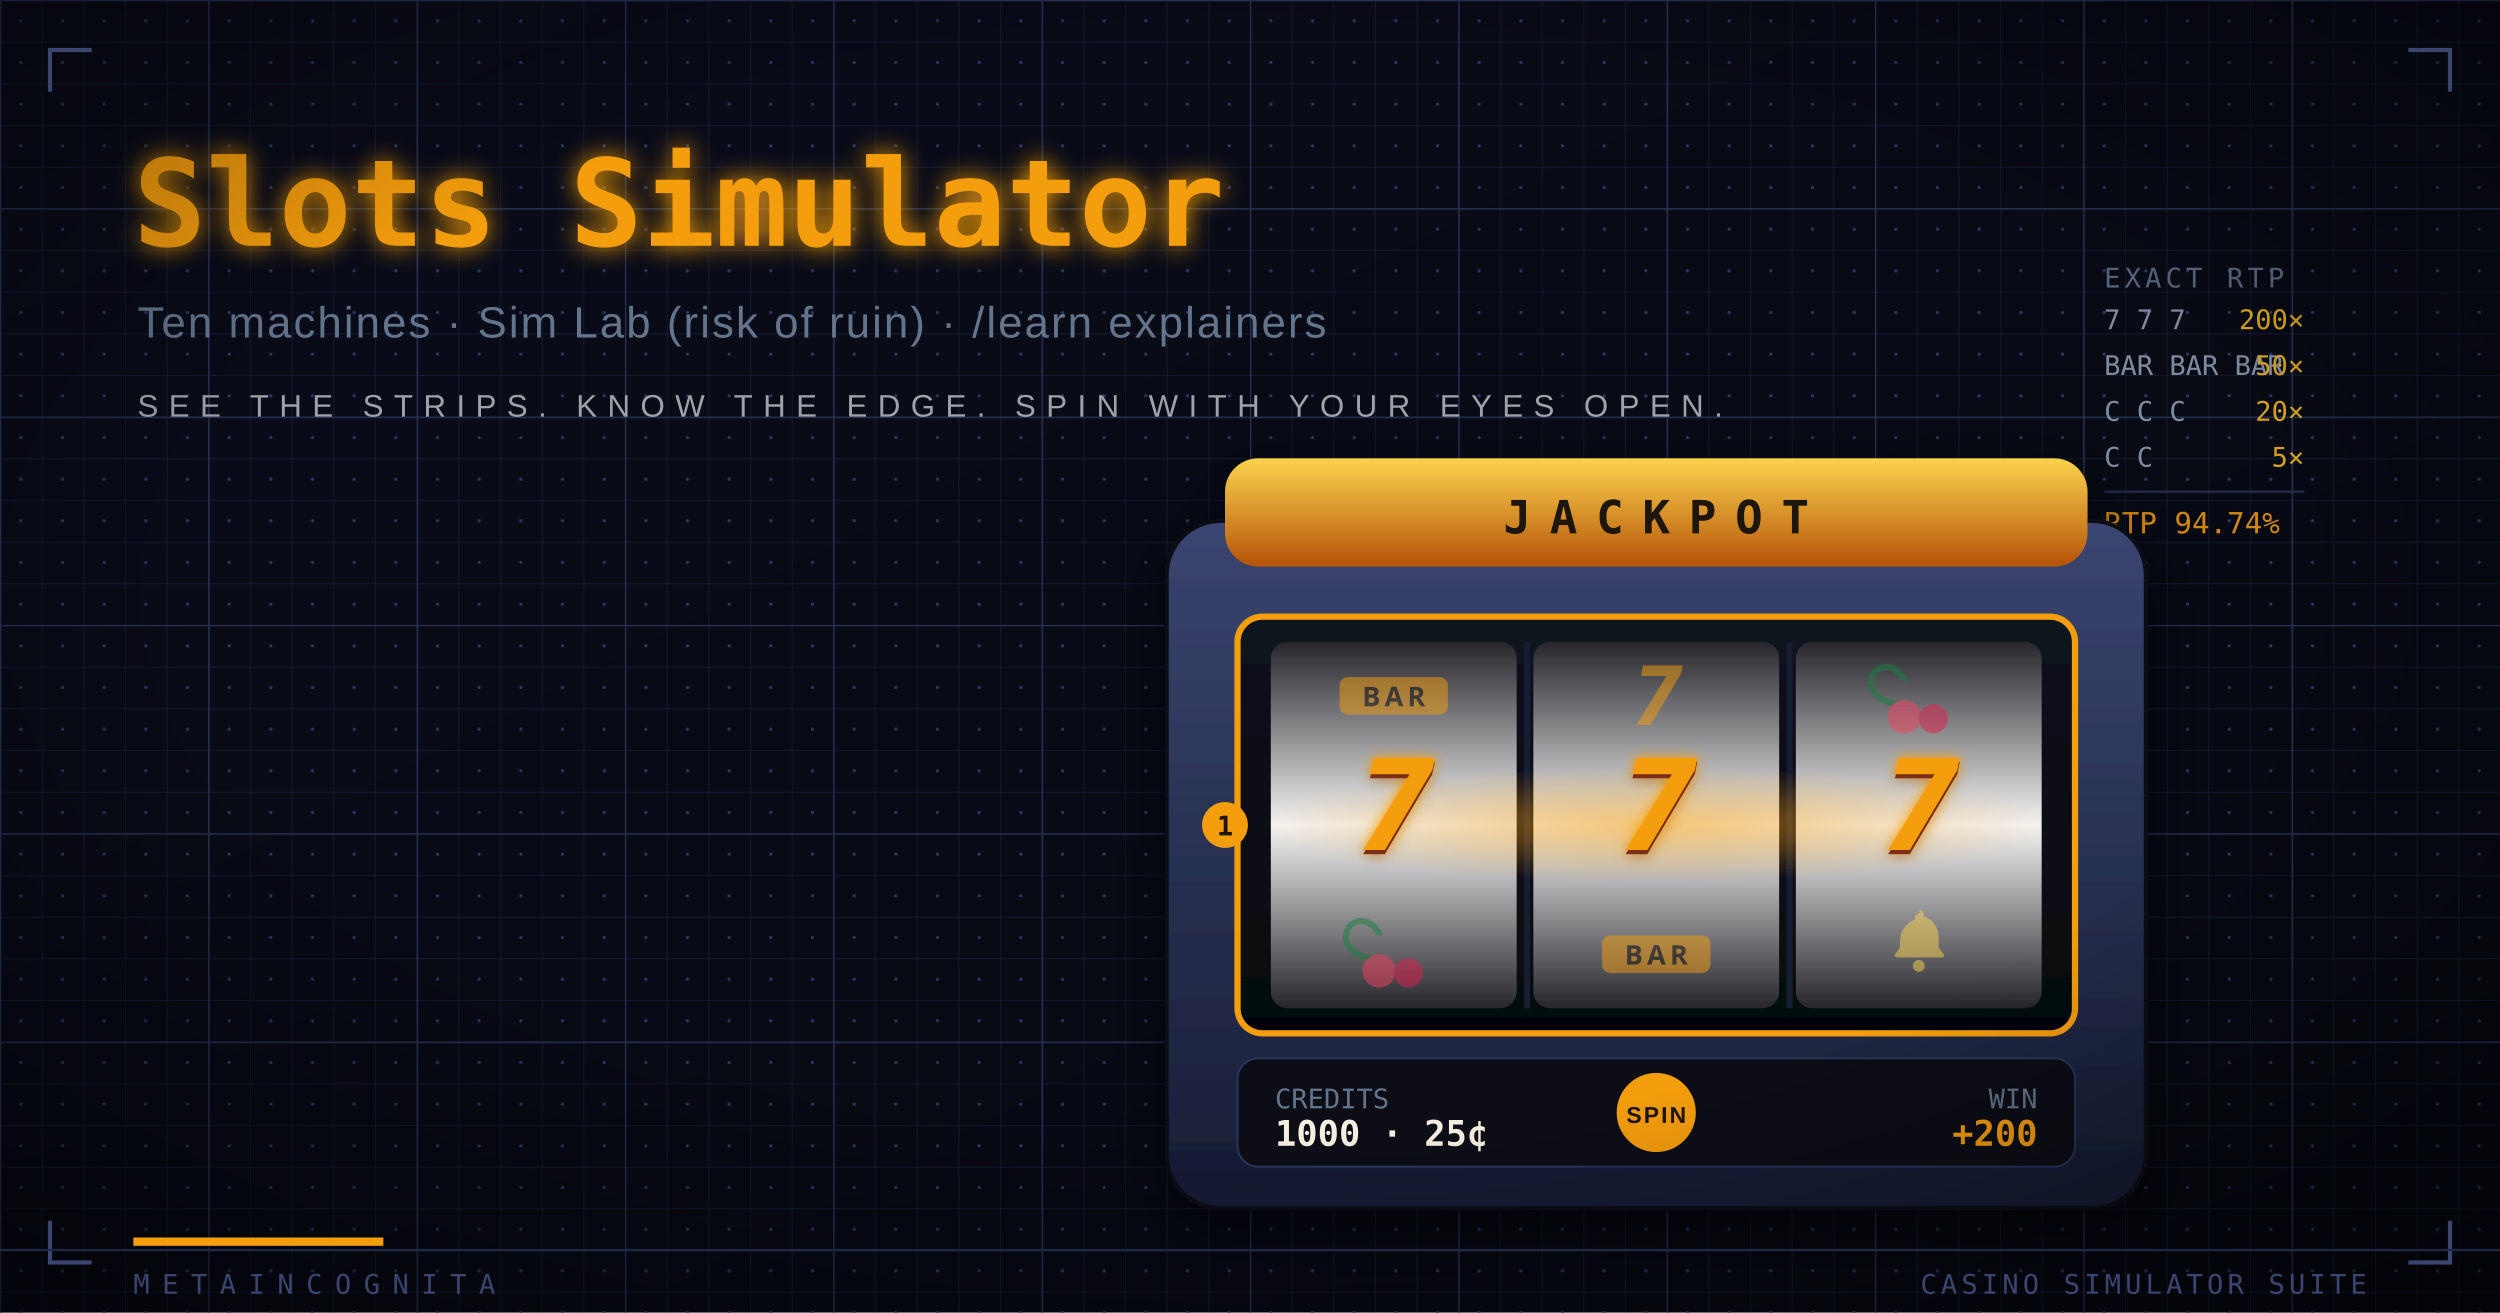
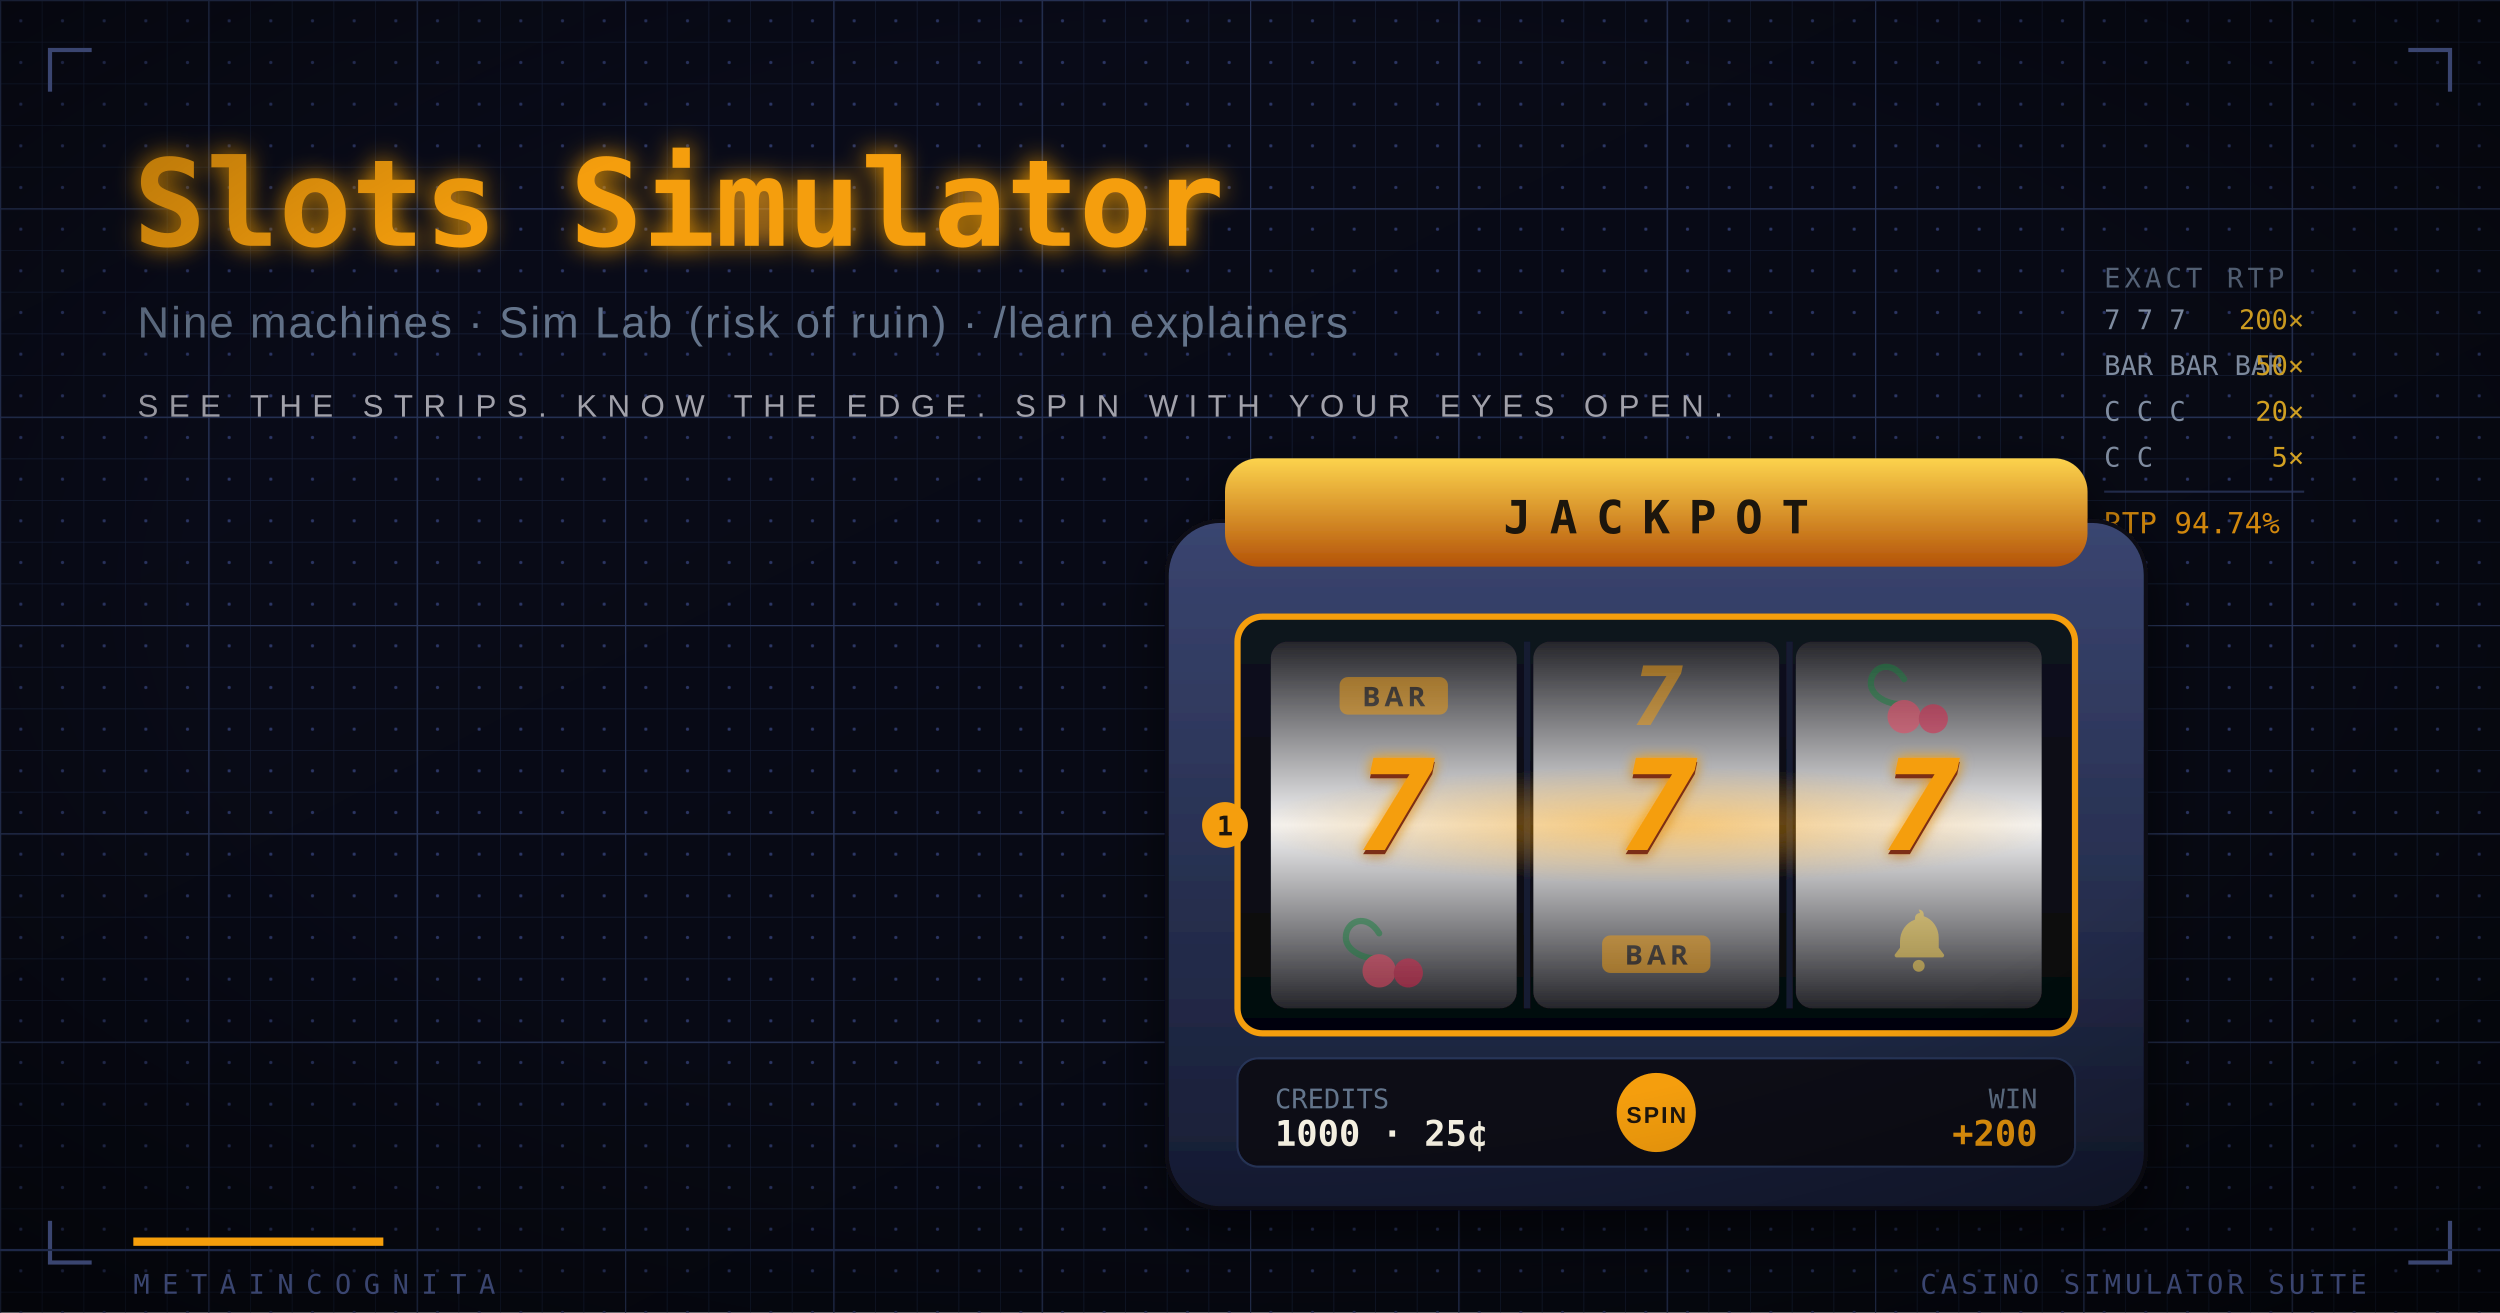
<svg xmlns="http://www.w3.org/2000/svg" width="1200" height="630" viewBox="0 0 1200 630">
  <defs>
    <linearGradient id="bg" x1="0" y1="0" x2="1" y2="1">
      <stop offset="0" stop-color="#0a0c1a" />
      <stop offset="1" stop-color="#060810" />
    </linearGradient>
    <pattern id="grid-fine" width="20" height="20" patternUnits="userSpaceOnUse">
      <path d="M 20 0 L 0 0 0 20" fill="none" stroke="#1e2848" stroke-width="0.6" opacity="0.75" />
    </pattern>
    <pattern id="grid-major" width="100" height="100" patternUnits="userSpaceOnUse">
      <path d="M 100 0 L 0 0 0 100" fill="none" stroke="#283458" stroke-width="1.2" />
    </pattern>
    <pattern id="dots" width="20" height="20" patternUnits="userSpaceOnUse">
      <circle cx="10" cy="10" r="0.8" fill="#2a3460" />
    </pattern>
    <radialGradient id="vignette" cx="0.5" cy="0.45" r="0.75">
      <stop offset="0.55" stop-color="#000000" stop-opacity="0" />
      <stop offset="1" stop-color="#000000" stop-opacity="0.55" />
    </radialGradient>
    <linearGradient id="cabinet" x1="0" y1="0" x2="0" y2="1">
      <stop offset="0" stop-color="#3a4570" />
      <stop offset="1" stop-color="#161c33" />
    </linearGradient>
    <linearGradient id="cabinetTop" x1="0" y1="0" x2="0" y2="1">
      <stop offset="0" stop-color="#fcd34d" />
      <stop offset="1" stop-color="#b45309" />
    </linearGradient>
    <linearGradient id="window" x1="0" y1="0" x2="0" y2="1">
      <stop offset="0" stop-color="#10131f" />
      <stop offset="1" stop-color="#05060c" />
    </linearGradient>
    <linearGradient id="reel" x1="0" y1="0" x2="0" y2="1">
      <stop offset="0" stop-color="#26262b" />
      <stop offset="0.5" stop-color="#f4f4f5" />
      <stop offset="1" stop-color="#26262b" />
    </linearGradient>
    <radialGradient id="payglow" cx="0.5" cy="0.5" r="0.5">
      <stop offset="0" stop-color="#f59e0b" stop-opacity="0.55" />
      <stop offset="1" stop-color="#f59e0b" stop-opacity="0" />
    </radialGradient>
    <filter id="glow" x="-30%" y="-30%" width="160%" height="160%">
      <feGaussianBlur stdDeviation="6" result="blur" />
      <feMerge>
        <feMergeNode in="blur" />
        <feMergeNode in="SourceGraphic" />
      </feMerge>
    </filter>
    <filter id="softGlow" x="-50%" y="-50%" width="200%" height="200%">
      <feGaussianBlur stdDeviation="3" result="blur" />
      <feMerge>
        <feMergeNode in="blur" />
        <feMergeNode in="SourceGraphic" />
      </feMerge>
    </filter>
    <filter id="cabShadow" x="-25%" y="-25%" width="150%" height="150%">
      <feDropShadow dx="0" dy="10" stdDeviation="14" flood-color="#000000" flood-opacity="0.55" />
    </filter>
  </defs>
  <rect width="1200" height="630" fill="url(#bg)" />
  <rect width="1200" height="630" fill="url(#grid-fine)" />
  <rect width="1200" height="630" fill="url(#grid-major)" />
  <rect width="1200" height="630" fill="url(#dots)" />
  <g transform="translate(1010 150)" opacity="0.85">
    <text x="0" y="-12" font-family="'Fira Code', Menlo, monospace" font-size="13" fill="#64748b" letter-spacing="2">EXACT RTP</text>
    <g font-family="'Fira Code', Menlo, monospace" font-size="13">
      <text x="0" y="8" fill="#94a3b8">7 7 7</text>
      <text x="96" y="8" fill="#fbbf24" text-anchor="end">200×</text>
      <text x="0" y="30" fill="#94a3b8">BAR BAR BAR</text>
      <text x="96" y="30" fill="#fbbf24" text-anchor="end">50×</text>
      <text x="0" y="52" fill="#94a3b8">  C C C</text>
      <text x="96" y="52" fill="#fbbf24" text-anchor="end">20×</text>
      <text x="0" y="74" fill="#94a3b8">   C C</text>
      <text x="96" y="74" fill="#fbbf24" text-anchor="end">5×</text>
    </g>
    <line x1="0" y1="86" x2="96" y2="86" stroke="#283458" stroke-width="1" />
    <text x="0" y="106" font-family="'Fira Code', Menlo, monospace" font-size="14" fill="#f59e0b">RTP 94.74%</text>
  </g>
  <g filter="url(#cabShadow)" transform="translate(560 250)">
    <rect x="0" y="0" width="470" height="330" rx="26" fill="url(#cabinet)" stroke="#0a0c16" stroke-width="2" />
    <rect x="28" y="-30" width="414" height="52" rx="16" fill="url(#cabinetTop)" />
    <text x="235" y="6" font-family="'Fira Code', Menlo, monospace" font-size="22" font-weight="700" letter-spacing="9" fill="#1c1207" text-anchor="middle">JACKPOT</text>
    <rect x="34" y="46" width="402" height="200" rx="12" fill="url(#window)" stroke="#f59e0b" stroke-width="3" />
    <g>
      <rect x="50" y="58" width="118" height="176" rx="8" fill="url(#reel)" />
      <rect x="176" y="58" width="118" height="176" rx="8" fill="url(#reel)" />
      <rect x="302" y="58" width="118" height="176" rx="8" fill="url(#reel)" />
      <line x1="173" y1="58" x2="173" y2="234" stroke="#161c33" stroke-width="3" />
      <line x1="299" y1="58" x2="299" y2="234" stroke="#161c33" stroke-width="3" />
    </g>
    <rect x="40" y="118" width="390" height="56" rx="6" fill="url(#payglow)" />
    <g opacity="0.5">
      <g transform="translate(109 84)">
        <rect x="-26" y="-9" width="52" height="18" rx="4" fill="#f59e0b" />
        <text x="0" y="5" font-family="Arial Black, Impact, sans-serif" font-size="13" font-weight="900" letter-spacing="2" fill="#1c1207" text-anchor="middle">BAR</text>
      </g>
      <text x="235" y="98" font-family="Arial Black, Impact, sans-serif" font-size="40" font-weight="900" font-style="italic" fill="#f59e0b" text-anchor="middle">7</text>
      <g transform="translate(361 86)">
        <path d="M-7 -10c-6 -10 -16 -6 -16 2 0 6 8 10 14 10" stroke="#15803d" stroke-width="3" fill="none" stroke-linecap="round" />
        <circle cx="-7" cy="8" r="8" fill="#f43f5e" />
        <circle cx="7" cy="9" r="7" fill="#e11d48" />
      </g>
    </g>
    <g filter="url(#softGlow)">
      <text x="109" y="160" font-family="Arial Black, Impact, sans-serif" font-size="62" font-weight="900" font-style="italic" fill="#7c2d12" text-anchor="middle">7</text>
      <text x="109" y="158" font-family="Arial Black, Impact, sans-serif" font-size="62" font-weight="900" font-style="italic" fill="#f59e0b" text-anchor="middle">7</text>
      <text x="235" y="160" font-family="Arial Black, Impact, sans-serif" font-size="62" font-weight="900" font-style="italic" fill="#7c2d12" text-anchor="middle">7</text>
      <text x="235" y="158" font-family="Arial Black, Impact, sans-serif" font-size="62" font-weight="900" font-style="italic" fill="#f59e0b" text-anchor="middle">7</text>
      <text x="361" y="160" font-family="Arial Black, Impact, sans-serif" font-size="62" font-weight="900" font-style="italic" fill="#7c2d12" text-anchor="middle">7</text>
      <text x="361" y="158" font-family="Arial Black, Impact, sans-serif" font-size="62" font-weight="900" font-style="italic" fill="#f59e0b" text-anchor="middle">7</text>
    </g>
    <g opacity="0.5">
      <g transform="translate(109 208)">
        <path d="M-7 -10c-6 -10 -16 -6 -16 2 0 6 8 10 14 10" stroke="#15803d" stroke-width="3" fill="none" stroke-linecap="round" />
        <circle cx="-7" cy="8" r="8" fill="#f43f5e" />
        <circle cx="7" cy="9" r="7" fill="#e11d48" />
      </g>
      <g transform="translate(235 208)">
        <rect x="-26" y="-9" width="52" height="18" rx="4" fill="#f59e0b" />
        <text x="0" y="5" font-family="Arial Black, Impact, sans-serif" font-size="13" font-weight="900" letter-spacing="2" fill="#1c1207" text-anchor="middle">BAR</text>
      </g>
      <g transform="translate(361 198) scale(1.5)">
        <path d="M0 -7.6c.9 0 1.6.7 1.6 1.6v.5c2.9 1 4.8 3.8 4.8 7v3.1l1.6 2.1c.3.4 0 1-.5 1H-7.1c-.5 0-.8-.6-.5-1l1.6-2.1V2.6c0-3.2 1.9-6 4.8-7v-.5c0-.9.7-1.6 1.6-1.6z" fill="#fcd34d" />
        <circle cx="0" cy="10.4" r="1.9" fill="#fcd34d" />
      </g>
    </g>
    <circle cx="28" cy="146" r="11" fill="#f59e0b" />
    <text x="28" y="151" font-family="'Fira Code', Menlo, monospace" font-size="13" font-weight="700" fill="#1c1207" text-anchor="middle">1</text>
    <rect x="34" y="258" width="402" height="52" rx="10" fill="#0a0c16" stroke="#283458" stroke-width="1" />
    <text x="52" y="282" font-family="'Fira Code', Menlo, monospace" font-size="13" fill="#64748b">CREDITS</text>
    <text x="52" y="300" font-family="'Fira Code', Menlo, monospace" font-size="17" font-weight="700" fill="#f5f0e1">1000 · 25¢</text>
    <text x="418" y="282" font-family="'Fira Code', Menlo, monospace" font-size="13" fill="#64748b" text-anchor="end">WIN</text>
    <text x="418" y="300" font-family="'Fira Code', Menlo, monospace" font-size="17" font-weight="700" fill="#f59e0b" text-anchor="end">+200</text>
    <circle cx="235" cy="284" r="19" fill="#f59e0b" />
    <text x="235" y="289" font-family="-apple-system, 'SF Pro Display', Arial, sans-serif" font-size="11" font-weight="700" letter-spacing="1" fill="#1c1207" text-anchor="middle">SPIN</text>
  </g>
  <g>
    <text x="64" y="118" font-family="'Fira Code', Menlo, monospace" font-size="58" font-weight="700" fill="#f59e0b" filter="url(#glow)">Slots Simulator</text>
-     <text x="66" y="162" font-family="-apple-system, 'SF Pro Display', 'Helvetica Neue', Arial, sans-serif" font-size="21" fill="#64748b" letter-spacing="1">Ten machines · Sim Lab (risk of ruin) · /learn explainers</text>
+     <text x="66" y="162" font-family="-apple-system, 'SF Pro Display', 'Helvetica Neue', Arial, sans-serif" font-size="21" fill="#64748b" letter-spacing="1">Nine machines · Sim Lab (risk of ruin) · /learn explainers</text>
    <text x="66" y="200" font-family="-apple-system, 'SF Pro Display', 'Helvetica Neue', Arial, sans-serif" font-size="15" fill="#a1a1aa" letter-spacing="5">SEE THE STRIPS. KNOW THE EDGE. SPIN WITH YOUR EYES OPEN.</text>
  </g>
  <rect width="1200" height="630" fill="url(#vignette)" />
  <g stroke="#3a4570" stroke-width="2" fill="none">
    <path d="M 24 44 L 24 24 L 44 24" />
    <path d="M 1156 24 L 1176 24 L 1176 44" />
    <path d="M 1176 586 L 1176 606 L 1156 606" />
    <path d="M 44 606 L 24 606 L 24 586" />
  </g>
  <rect x="64" y="594" width="120" height="4" fill="#f59e0b" />
  <line x1="0" y1="600" x2="1200" y2="600" stroke="#1e2848" stroke-width="1" />
  <text x="64" y="621" font-family="'Fira Code', Menlo, monospace" font-size="13" fill="#3a4570" letter-spacing="6">METAINCOGNITA</text>
  <text x="1136" y="621" font-family="'Fira Code', Menlo, monospace" font-size="13" fill="#3a4570" letter-spacing="2" text-anchor="end">CASINO SIMULATOR SUITE</text>
</svg>
